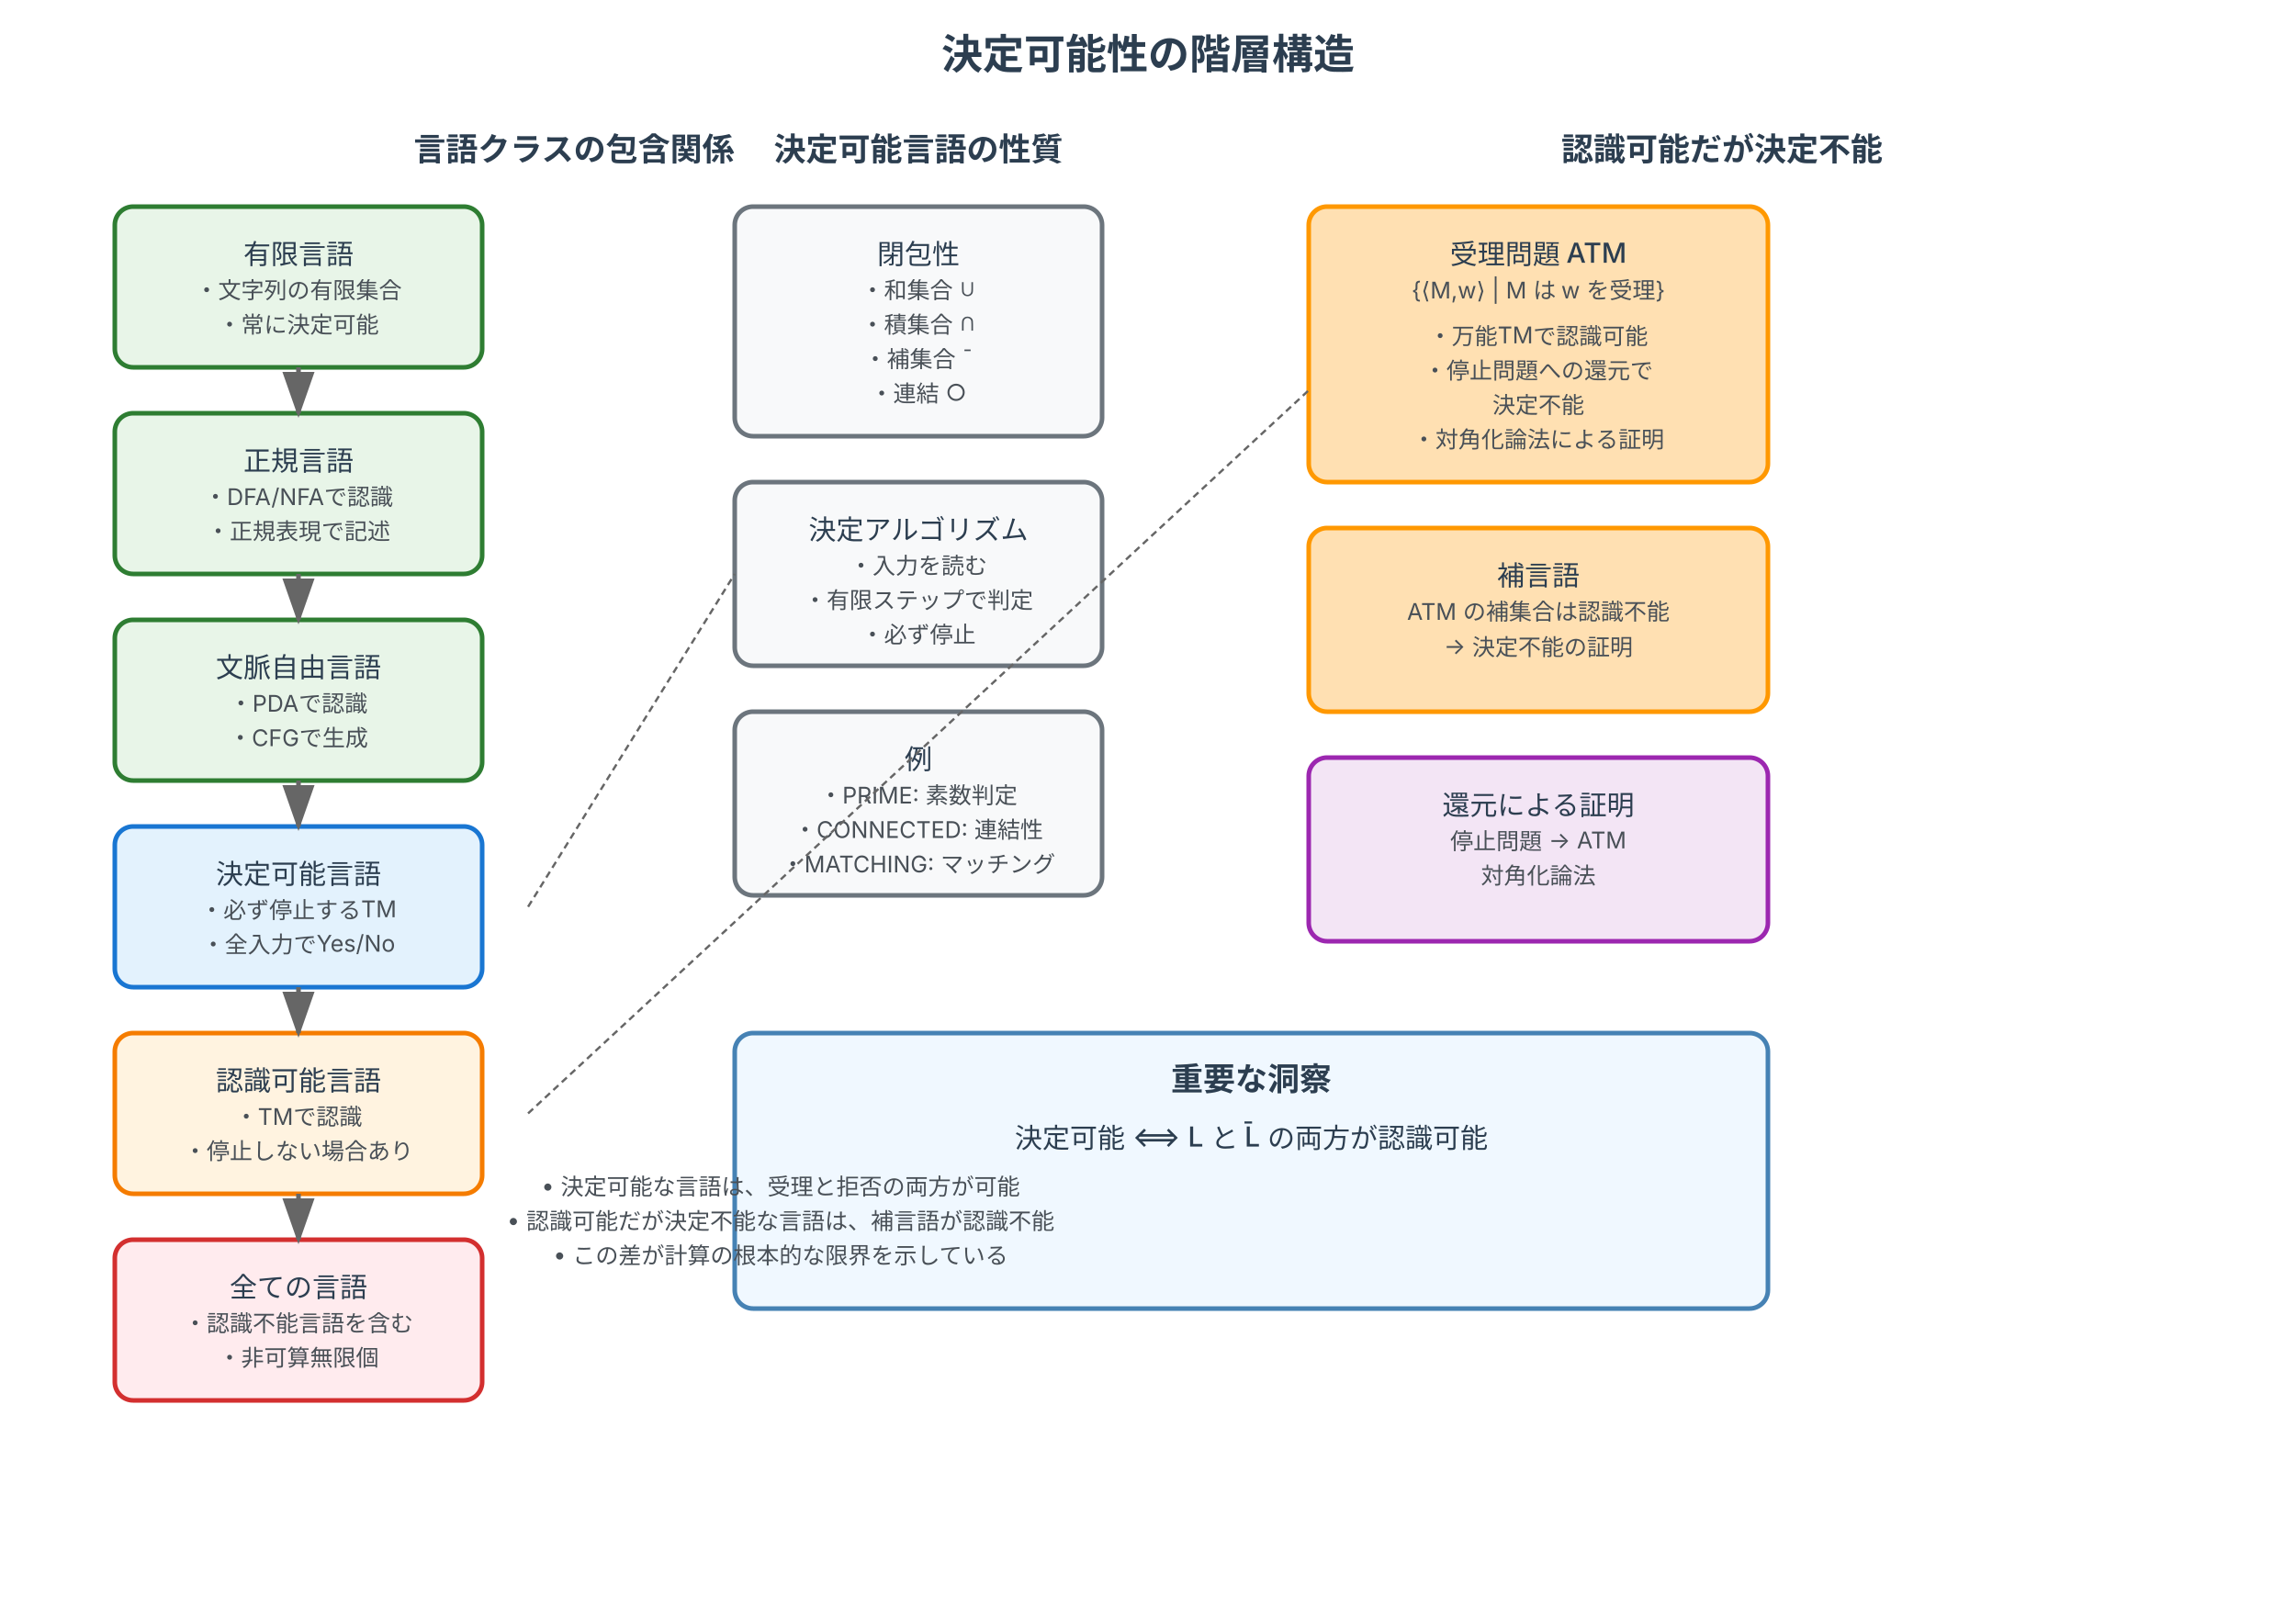
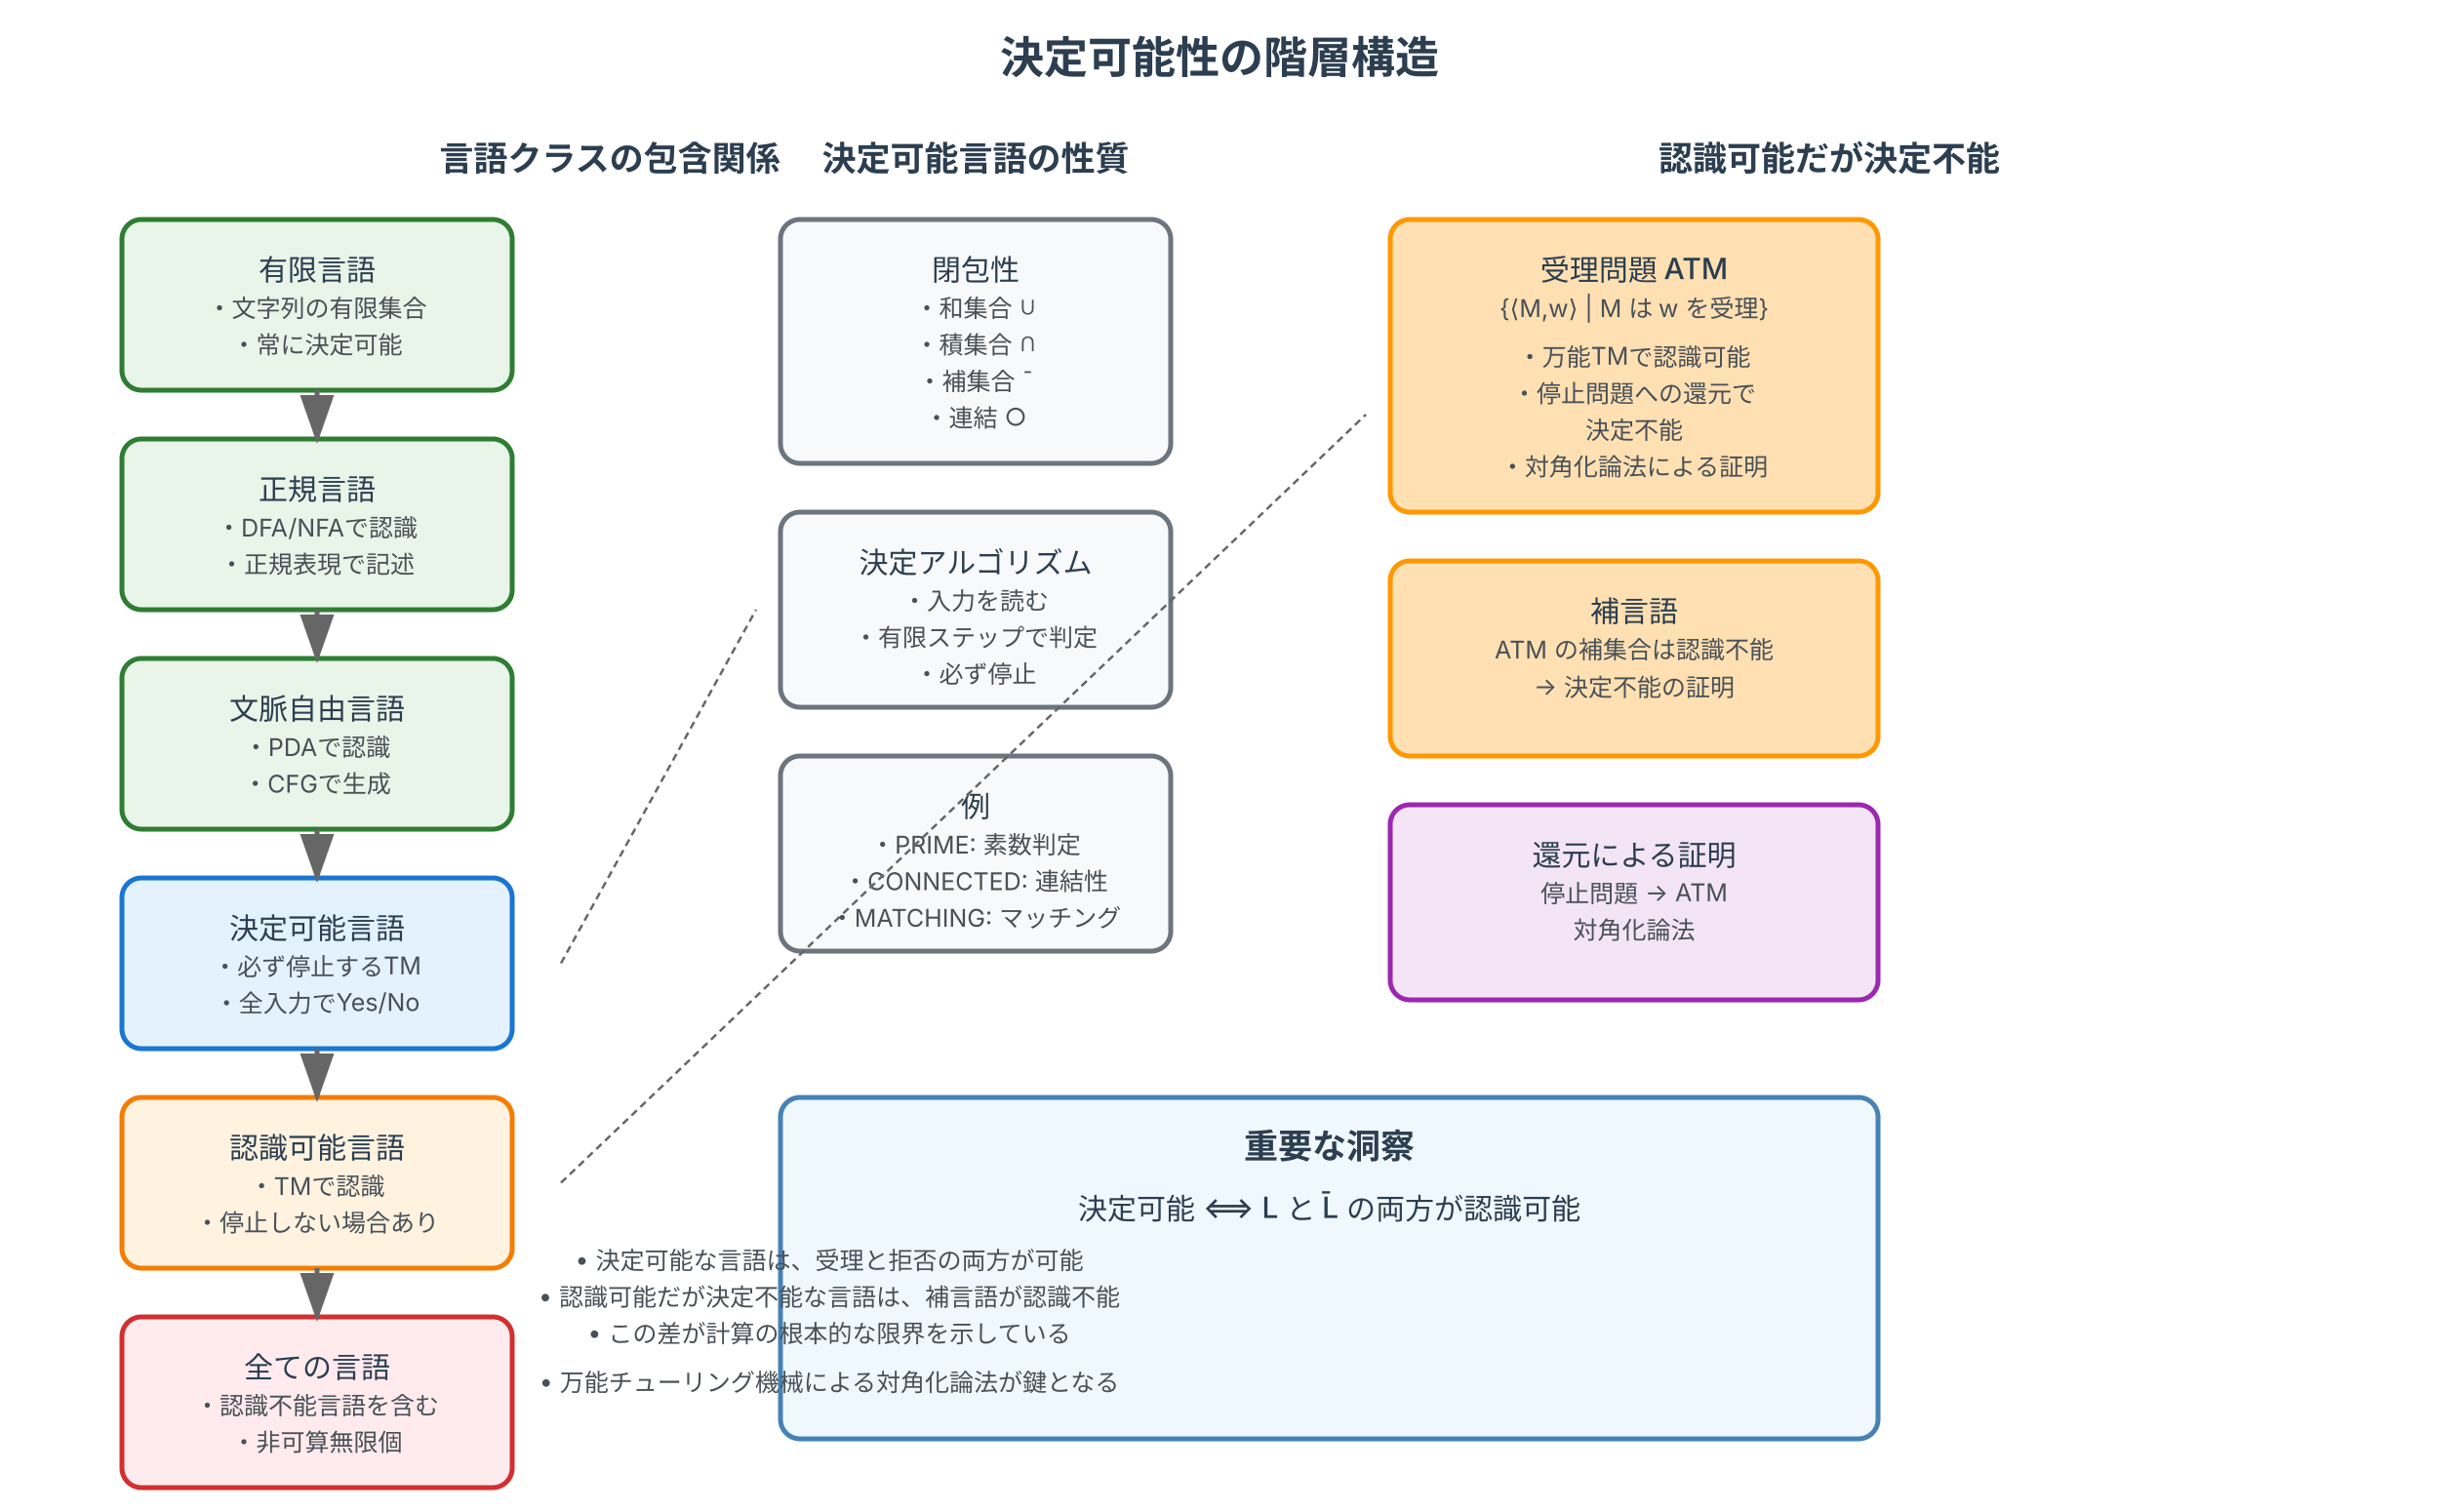
- <svg xmlns="http://www.w3.org/2000/svg" viewBox="0 0 1000 700" width="1000" height="700">
+ <svg xmlns="http://www.w3.org/2000/svg" viewBox="0 0 1000 620" width="1000" height="620">
  <defs>
    <style>
      .finite-box { fill: #e8f5e8; stroke: #2e7d32; stroke-width: 2; rx: 8; }
      .regular-box { fill: #e8f5e8; stroke: #2e7d32; stroke-width: 2; rx: 8; }
      .cf-box { fill: #e8f5e8; stroke: #2e7d32; stroke-width: 2; rx: 8; }
      .decidable-box { fill: #e3f2fd; stroke: #1976d2; stroke-width: 2; rx: 8; }
      .recognizable-box { fill: #fff3e0; stroke: #f57c00; stroke-width: 2; rx: 8; }
      .all-box { fill: #ffebee; stroke: #d32f2f; stroke-width: 2; rx: 8; }
      .property-box { fill: #f8f9fa; stroke: #6c757d; stroke-width: 2; rx: 8; }
      .atm-box { fill: #ffe0b2; stroke: #ff9800; stroke-width: 2; rx: 8; }
      .reduction-box { fill: #f3e5f5; stroke: #9c27b0; stroke-width: 2; rx: 8; }
      
      .title-text { font-family: 'Inter', 'Helvetica Neue', Helvetica, sans-serif; font-size: 18px; font-weight: 700; fill: #2c3e50; text-anchor: middle; }
      .section-title { font-family: 'Inter', 'Helvetica Neue', Helvetica, sans-serif; font-size: 14px; font-weight: 600; fill: #2c3e50; text-anchor: middle; }
      .main-text { font-family: 'Inter', 'Helvetica Neue', Helvetica, sans-serif; font-size: 12px; font-weight: 500; fill: #2c3e50; text-anchor: middle; }
      .detail-text { font-family: 'Inter', 'Helvetica Neue', Helvetica, sans-serif; font-size: 10px; fill: #495057; text-anchor: middle; }
      .inclusion-arrow { stroke: #666; stroke-width: 2; fill: none; marker-end: url(#arrowhead); }
      .connection-line { stroke: #666; stroke-width: 1; fill: none; }
    </style>
    <marker id="arrowhead" markerWidth="10" markerHeight="7" refX="9" refY="3.5" orient="auto">
      <polygon points="0 0, 10 3.5, 0 7" fill="#666" />
    </marker>
  </defs>
-   <rect width="1000" height="700" fill="#ffffff" />
+   <rect width="1000" height="620" fill="#ffffff" />
  <text x="500" y="30" class="title-text">決定可能性の階層構造</text>
  <text x="250" y="70" class="section-title">言語クラスの包含関係</text>
  <rect x="50" y="90" width="160" height="70" class="finite-box" />
  <text x="130" y="115" class="main-text">有限言語</text>
  <text x="130" y="130" class="detail-text">・文字列の有限集合</text>
  <text x="130" y="145" class="detail-text">・常に決定可能</text>
  <rect x="50" y="180" width="160" height="70" class="regular-box" />
  <text x="130" y="205" class="main-text">正規言語</text>
  <text x="130" y="220" class="detail-text">・DFA/NFAで認識</text>
  <text x="130" y="235" class="detail-text">・正規表現で記述</text>
  <rect x="50" y="270" width="160" height="70" class="cf-box" />
  <text x="130" y="295" class="main-text">文脈自由言語</text>
  <text x="130" y="310" class="detail-text">・PDAで認識</text>
  <text x="130" y="325" class="detail-text">・CFGで生成</text>
  <rect x="50" y="360" width="160" height="70" class="decidable-box" />
  <text x="130" y="385" class="main-text">決定可能言語</text>
  <text x="130" y="400" class="detail-text">・必ず停止するTM</text>
  <text x="130" y="415" class="detail-text">・全入力でYes/No</text>
  <rect x="50" y="450" width="160" height="70" class="recognizable-box" />
  <text x="130" y="475" class="main-text">認識可能言語</text>
  <text x="130" y="490" class="detail-text">・TMで認識</text>
  <text x="130" y="505" class="detail-text">・停止しない場合あり</text>
  <rect x="50" y="540" width="160" height="70" class="all-box" />
  <text x="130" y="565" class="main-text">全ての言語</text>
  <text x="130" y="580" class="detail-text">・認識不能言語を含む</text>
  <text x="130" y="595" class="detail-text">・非可算無限個</text>
  <line x1="130" y1="160" x2="130" y2="180" class="inclusion-arrow" />
  <line x1="130" y1="250" x2="130" y2="270" class="inclusion-arrow" />
  <line x1="130" y1="340" x2="130" y2="360" class="inclusion-arrow" />
  <line x1="130" y1="430" x2="130" y2="450" class="inclusion-arrow" />
  <line x1="130" y1="520" x2="130" y2="540" class="inclusion-arrow" />
  <text x="400" y="70" class="section-title">決定可能言語の性質</text>
  <rect x="320" y="90" width="160" height="100" class="property-box" />
  <text x="400" y="115" class="main-text">閉包性</text>
  <text x="400" y="130" class="detail-text">・和集合 ∪</text>
  <text x="400" y="145" class="detail-text">・積集合 ∩</text>
  <text x="400" y="160" class="detail-text">・補集合 ¯</text>
  <text x="400" y="175" class="detail-text">・連結 ○</text>
  <rect x="320" y="210" width="160" height="80" class="property-box" />
  <text x="400" y="235" class="main-text">決定アルゴリズム</text>
  <text x="400" y="250" class="detail-text">・入力を読む</text>
  <text x="400" y="265" class="detail-text">・有限ステップで判定</text>
  <text x="400" y="280" class="detail-text">・必ず停止</text>
  <rect x="320" y="310" width="160" height="80" class="property-box" />
  <text x="400" y="335" class="main-text">例</text>
  <text x="400" y="350" class="detail-text">・PRIME: 素数判定</text>
  <text x="400" y="365" class="detail-text">・CONNECTED: 連結性</text>
  <text x="400" y="380" class="detail-text">・MATCHING: マッチング</text>
  <text x="750" y="70" class="section-title">認識可能だが決定不能</text>
  <rect x="570" y="90" width="200" height="120" class="atm-box" />
  <text x="670" y="115" class="main-text">受理問題 ATM</text>
  <text x="670" y="130" class="detail-text">{⟨M,w⟩ | M は w を受理}</text>
  <text x="670" y="150" class="detail-text">・万能TMで認識可能</text>
  <text x="670" y="165" class="detail-text">・停止問題への還元で</text>
  <text x="670" y="180" class="detail-text">  決定不能</text>
  <text x="670" y="195" class="detail-text">・対角化論法による証明</text>
  <rect x="570" y="230" width="200" height="80" class="atm-box" />
  <text x="670" y="255" class="main-text">補言語</text>
  <text x="670" y="270" class="detail-text">ATM の補集合は認識不能</text>
  <text x="670" y="285" class="detail-text">→ 決定不能の証明</text>
  <rect x="570" y="330" width="200" height="80" class="reduction-box" />
  <text x="670" y="355" class="main-text">還元による証明</text>
  <text x="670" y="370" class="detail-text">停止問題 → ATM</text>
  <text x="670" y="385" class="detail-text">対角化論法</text>
-   <rect x="320" y="450" width="450" height="120" rx="8" fill="#f0f8ff" stroke="#4682b4" stroke-width="2" />
+   <rect x="320" y="450" width="450" height="140" rx="8" fill="#f0f8ff" stroke="#4682b4" stroke-width="2" />
  <text x="545" y="475" class="section-title">重要な洞察</text>
  <text x="545" y="500" class="main-text">決定可能 ⟺ L と L̄ の両方が認識可能</text>
  <text x="340" y="520" class="detail-text" text-anchor="start">• 決定可能な言語は、受理と拒否の両方が可能</text>
  <text x="340" y="535" class="detail-text" text-anchor="start">• 認識可能だが決定不能な言語は、補言語が認識不能</text>
  <text x="340" y="550" class="detail-text" text-anchor="start">• この差が計算の根本的な限界を示している</text>
-   <line x1="230" y1="395" x2="320" y2="250" class="connection-line" stroke-dasharray="3,2" />
-   <line x1="230" y1="485" x2="570" y2="170" class="connection-line" stroke-dasharray="3,2" />
+   <text x="340" y="570" class="detail-text" text-anchor="start">• 万能チューリング機械による対角化論法が鍵となる</text>
+   <line x1="230" y1="395" x2="310" y2="250" class="connection-line" stroke-dasharray="3,2" />
+   <line x1="230" y1="485" x2="560" y2="170" class="connection-line" stroke-dasharray="3,2" />
</svg>
